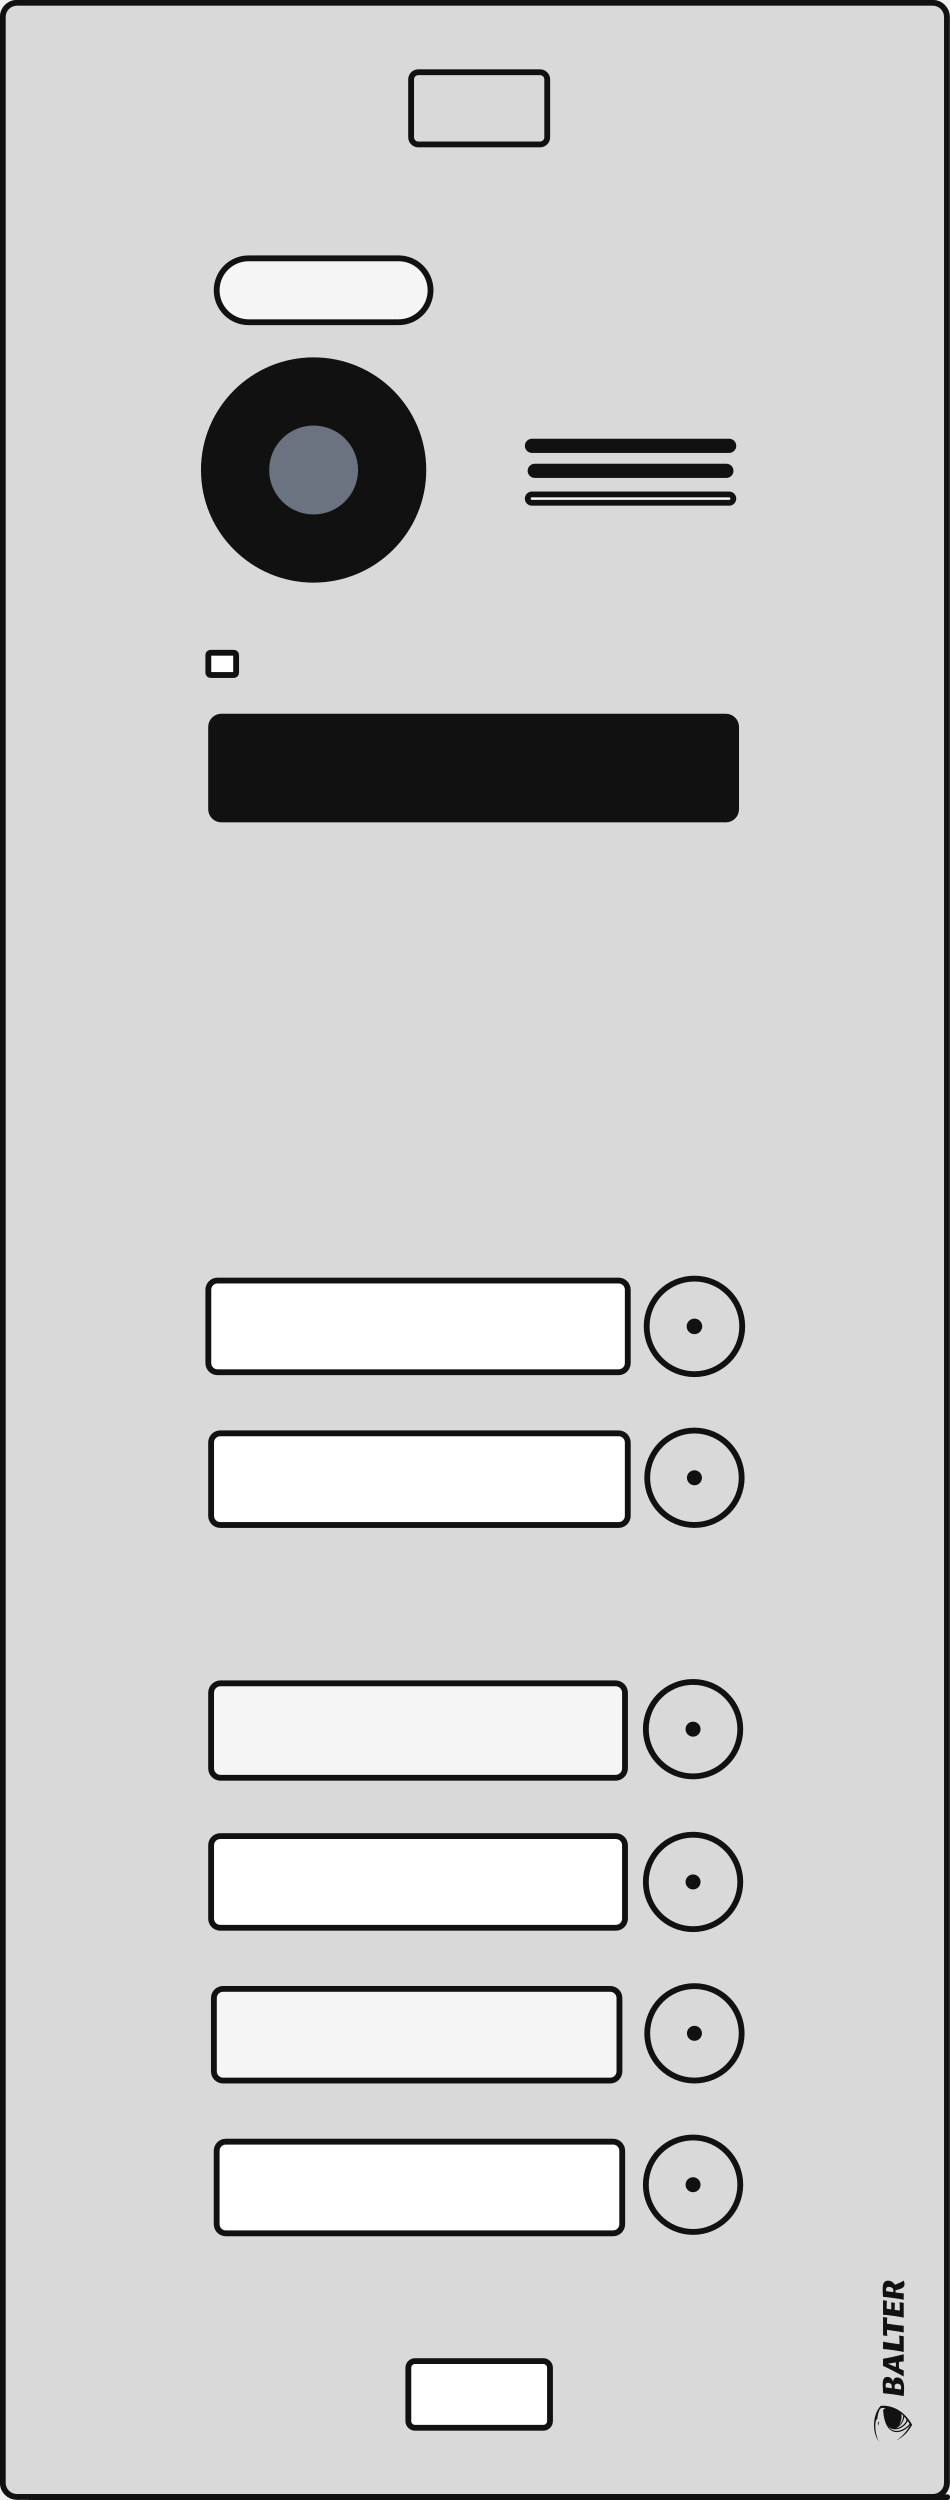
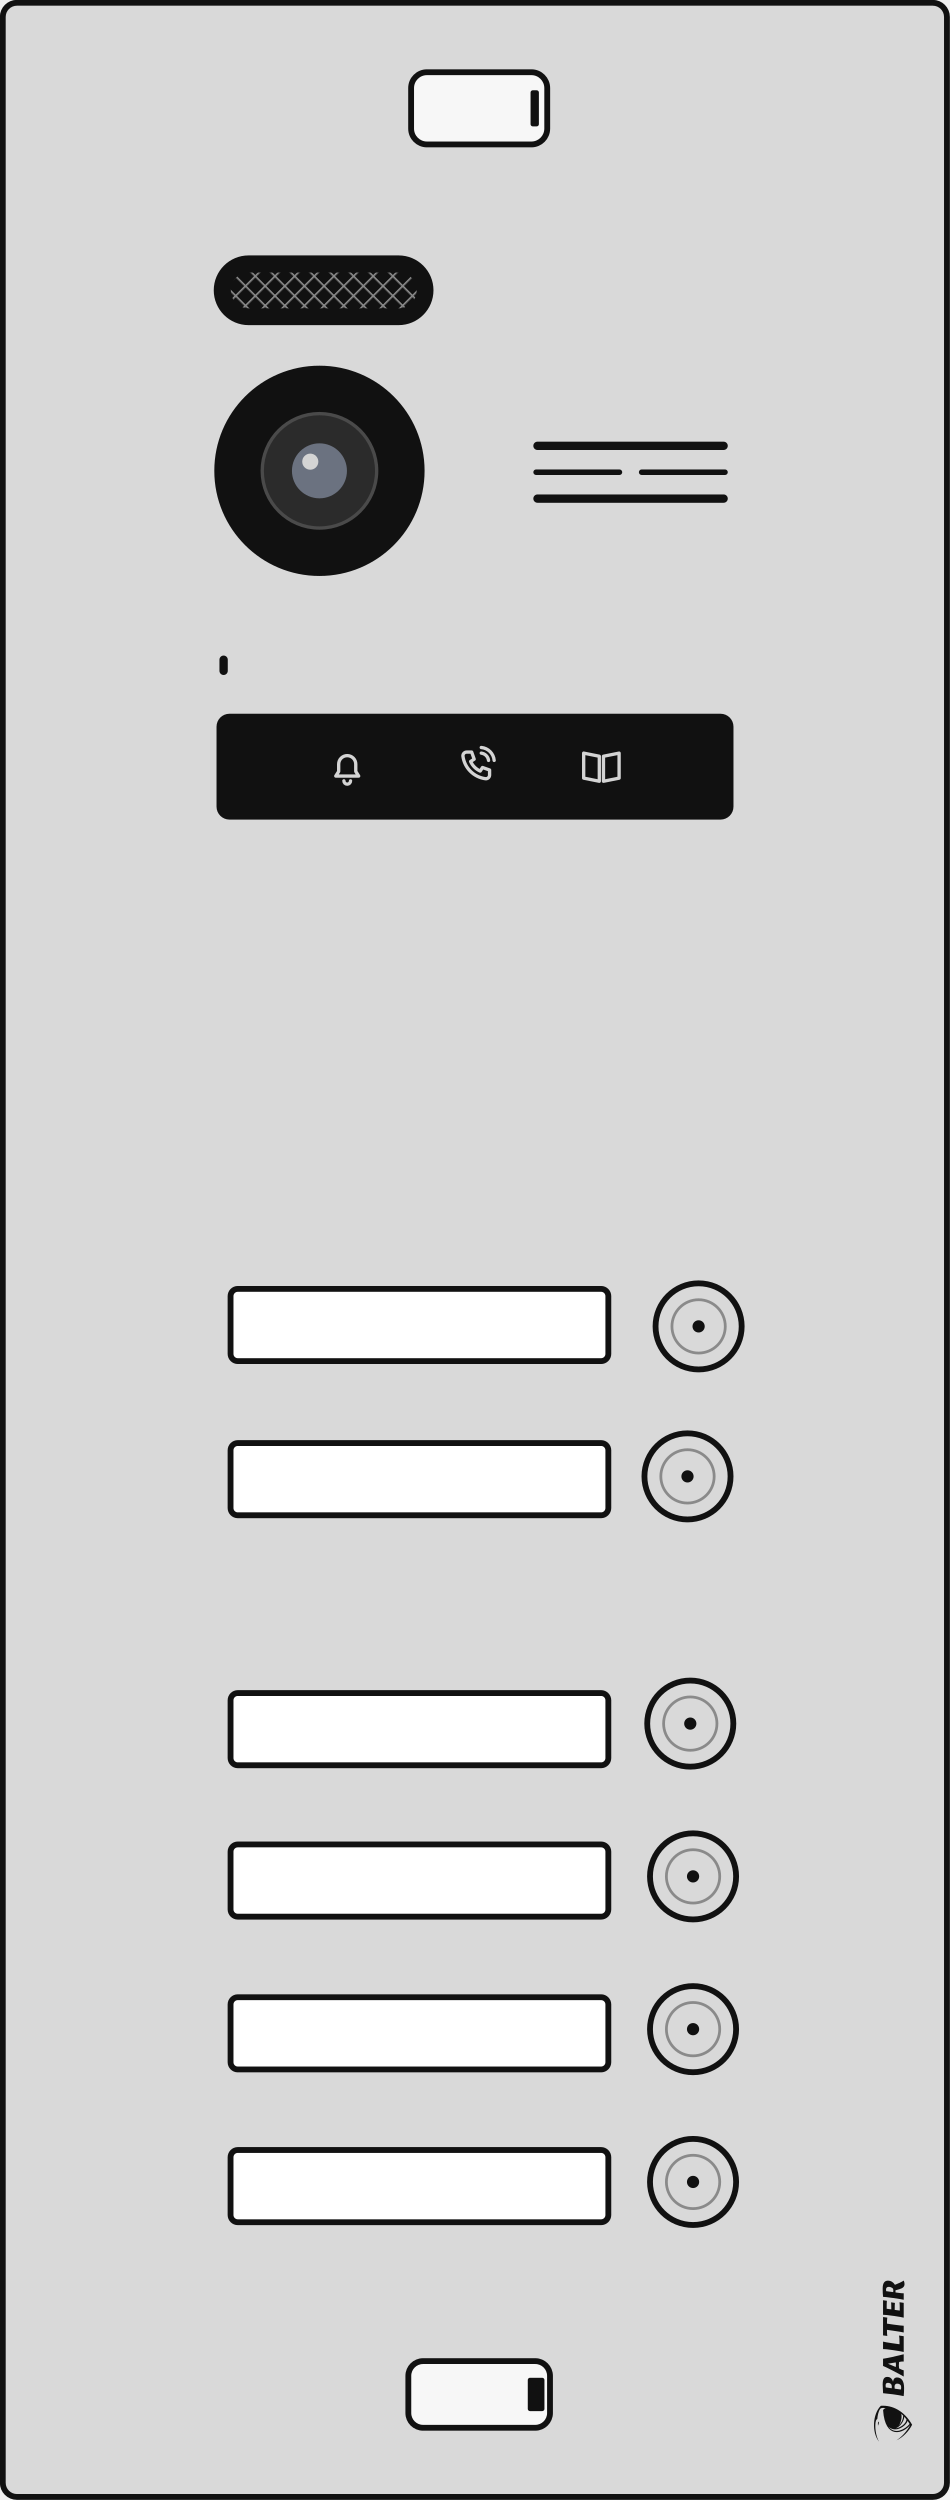
<svg xmlns="http://www.w3.org/2000/svg" viewBox="0 0 342 900" width="342" height="900" role="img" aria-label="EVO-HD-6FAM · Video-Türstation, 6 Klingeltaster (Skizze)">
+   <defs>
+     <pattern id="mesh" width="5" height="5" patternUnits="userSpaceOnUse" patternTransform="rotate(45)">
+       <path d="M0 0V5M0 0H5" stroke="#8a8a8a" stroke-width="1.2" />
+     </pattern>
+   </defs>
  <rect x="1.0" y="1.0" width="339.9" height="897.9" rx="5.1" fill="#D9D9D9" stroke="#111111" stroke-width="2.1" />
-   <circle cx="112.9" cy="169.2" r="39.5" fill="#111111" stroke="#111111" stroke-width="2.1" />
-   <circle cx="112.9" cy="169.2" r="16.0" fill="#6b7280" />
-   <rect x="76.0" y="258.0" width="189.0" height="37.0" rx="3.7" fill="#111111" stroke="#111111" stroke-width="2.1" />
-   <rect x="75.0" y="461.0" width="151.0" height="33.0" rx="3.3" fill="#FFFFFF" stroke="#111111" stroke-width="2.1" />
-   <rect x="76.0" y="516.0" width="150.0" height="33.0" rx="3.3" fill="#FFFFFF" stroke="#111111" stroke-width="2.1" />
-   <rect x="78.0" y="771.0" width="146.0" height="33.0" rx="3.3" fill="#FFFFFF" stroke="#111111" stroke-width="2.1" />
-   <rect x="76.0" y="661.0" width="149.0" height="33.0" rx="3.3" fill="#FFFFFF" stroke="#111111" stroke-width="2.1" />
-   <rect x="78.0" y="93.0" width="77.0" height="23.0" rx="11.5" fill="#F5F5F5" stroke="#111111" stroke-width="2.1" />
-   <rect x="76.0" y="606.0" width="149.0" height="34.0" rx="3.4" fill="#F5F5F5" stroke="#111111" stroke-width="2.1" />
-   <rect x="147.0" y="850.0" width="51.0" height="24.0" rx="2.4" fill="#FFFFFF" stroke="#111111" stroke-width="2.1" />
-   <rect x="77.0" y="716.0" width="146.0" height="33.0" rx="3.3" fill="#F5F5F5" stroke="#111111" stroke-width="2.1" />
-   <circle cx="250.0" cy="732.0" r="17.0" fill="#D9D9D9" stroke="#111111" stroke-width="2.1" />
-   <circle cx="250.0" cy="732.0" r="2.7" fill="#111111" />
-   <circle cx="250.0" cy="532.0" r="17.0" fill="#D9D9D9" stroke="#111111" stroke-width="2.1" />
-   <circle cx="250.0" cy="532.0" r="2.7" fill="#111111" />
-   <circle cx="249.5" cy="622.5" r="17.0" fill="#D9D9D9" stroke="#111111" stroke-width="2.1" />
-   <circle cx="249.5" cy="622.5" r="2.7" fill="#111111" />
-   <circle cx="250.0" cy="477.5" r="17.2" fill="#D9D9D9" stroke="#111111" stroke-width="2.1" />
-   <circle cx="250.0" cy="477.5" r="2.8" fill="#111111" />
-   <circle cx="249.5" cy="677.5" r="17.0" fill="#D9D9D9" stroke="#111111" stroke-width="2.1" />
-   <circle cx="249.5" cy="677.5" r="2.7" fill="#111111" />
-   <circle cx="249.5" cy="786.5" r="17.0" fill="#D9D9D9" stroke="#111111" stroke-width="2.1" />
-   <circle cx="249.5" cy="786.5" r="2.7" fill="#111111" />
-   <rect x="148.0" y="26.0" width="49.0" height="26.0" rx="2.6" fill="#D9D9D9" stroke="#111111" stroke-width="2.1" />
-   <rect x="190.0" y="159.0" width="74.0" height="3.0" rx="1.5" fill="#111111" stroke="#111111" stroke-width="2.1" />
-   <rect x="190.0" y="178.0" width="74.0" height="3.0" rx="1.5" fill="#F5F5F5" stroke="#111111" stroke-width="2.1" />
-   <rect x="191.0" y="168.0" width="72.0" height="3.0" rx="1.5" fill="#111111" stroke="#111111" stroke-width="2.1" />
-   <rect x="75.0" y="235.0" width="10.0" height="8.0" rx="0.8" fill="#FFFFFF" stroke="#111111" stroke-width="2.1" />
-   <path d="M8.0 0.0H333.0" stroke="#111111" stroke-width="2.1" stroke-linecap="round" />
-   <path d="M11.0 899.0H341.0" stroke="#111111" stroke-width="2.1" stroke-linecap="round" />
+   <circle cx="115.0" cy="169.5" r="36.8" fill="#111111" stroke="#111111" stroke-width="2.1" />
+   <circle cx="115.0" cy="169.5" r="20.6" fill="#2B2B2B" stroke="#4a4a4a" stroke-width="1.2" />
+   <circle cx="115.0" cy="169.5" r="9.9" fill="#6b7280" />
+   <circle cx="111.7" cy="166.2" r="2.9" fill="#D4D4D4" />
+   <rect x="192.0" y="159.0" width="70.0" height="3.0" rx="1.5" fill="#111111" />
+   <rect x="192.0" y="169.0" width="32.0" height="2.0" rx="1.0" fill="#111111" />
+   <rect x="230.0" y="169.0" width="32.0" height="2.0" rx="1.0" fill="#111111" />
+   <rect x="192.0" y="178.0" width="70.0" height="3.0" rx="1.5" fill="#111111" />
+   <rect x="79.0" y="236.0" width="3.0" height="7.0" rx="1.5" fill="#111111" />
+   <rect x="79.0" y="258.0" width="184.0" height="36.0" rx="3.6" fill="#111111" stroke="#111111" stroke-width="2.1" />
+   <path d="M6.5 16.5h11l-1.4-2.2V10.8a4.1 4.1 0 0 0-8.2 0v3.5z M10.4 18.8a1.6 1.6 0 0 0 3.2 0" transform="translate(116.0 267.0) scale(0.750)" fill="none" stroke="#D4D4D4" stroke-width="1.6" stroke-linecap="round" stroke-linejoin="round" />
+   <path d="M8 5h2.4l1.2 3.4-1.7 1.1a9 9 0 0 0 4.6 4.6l1.1-1.7 3.4 1.2V16a1.8 1.8 0 0 1-1.9 1.8A12.6 12.6 0 0 1 6.2 6.9 1.8 1.8 0 0 1 8 5z M15 5.5a4 4 0 0 1 3.5 3.5 M15 2.8a6.8 6.8 0 0 1 6.2 6.2" transform="translate(162.0 267.0) scale(0.750)" fill="none" stroke="#D4D4D4" stroke-width="1.6" stroke-linecap="round" stroke-linejoin="round" />
+   <path d="M3.5 5.5l7.5 1.5v12l-7.5-1.5z M20.5 5.5l-7.5 1.5v12l7.5-1.5z" transform="translate(207.5 267.0) scale(0.750)" fill="none" stroke="#D4D4D4" stroke-width="1.6" stroke-linecap="round" stroke-linejoin="round" />
+   <rect x="78.0" y="93.0" width="77.0" height="23.0" rx="11.5" fill="#111111" stroke="#111111" stroke-width="2.1" />
+   <rect x="83.1" y="98.1" width="66.9" height="12.9" rx="6.4" fill="url(#mesh)" />
+   <rect x="147.0" y="850.0" width="51.0" height="24.0" rx="5.3" fill="#F7F7F7" stroke="#111111" stroke-width="2.1" />
+   <rect x="190.0" y="856.0" width="6.0" height="12.0" rx="0.8" fill="#111111" />
+   <rect x="148.0" y="26.0" width="49.0" height="26.0" rx="5.7" fill="#F7F7F7" stroke="#111111" stroke-width="2.1" />
+   <rect x="191.0" y="32.5" width="3.0" height="13.0" rx="0.8" fill="#111111" />
+   <rect x="83.0" y="464.0" width="136.0" height="26.0" rx="2.6" fill="#FFFFFF" stroke="#111111" stroke-width="2.1" />
+   <rect x="83.0" y="519.5" width="136.0" height="26.0" rx="2.6" fill="#FFFFFF" stroke="#111111" stroke-width="2.1" />
+   <rect x="83.0" y="609.5" width="136.0" height="26.0" rx="2.6" fill="#FFFFFF" stroke="#111111" stroke-width="2.1" />
+   <rect x="83.0" y="664.0" width="136.0" height="26.0" rx="2.6" fill="#FFFFFF" stroke="#111111" stroke-width="2.1" />
+   <rect x="83.0" y="719.0" width="136.0" height="26.0" rx="2.6" fill="#FFFFFF" stroke="#111111" stroke-width="2.1" />
+   <rect x="83.0" y="774.0" width="136.0" height="26.0" rx="2.6" fill="#FFFFFF" stroke="#111111" stroke-width="2.1" />
+   <circle cx="251.5" cy="477.5" r="15.5" fill="#D9D9D9" stroke="#111111" stroke-width="2.1" />
+   <circle cx="251.5" cy="477.5" r="9.6" fill="none" stroke="#8a8a8a" stroke-width="1.0" />
+   <circle cx="251.5" cy="477.5" r="2.2" fill="#111111" />
+   <circle cx="247.5" cy="531.5" r="15.5" fill="#D9D9D9" stroke="#111111" stroke-width="2.1" />
+   <circle cx="247.5" cy="531.5" r="9.6" fill="none" stroke="#8a8a8a" stroke-width="1.0" />
+   <circle cx="247.5" cy="531.5" r="2.2" fill="#111111" />
+   <circle cx="248.5" cy="620.5" r="15.5" fill="#D9D9D9" stroke="#111111" stroke-width="2.1" />
+   <circle cx="248.5" cy="620.5" r="9.6" fill="none" stroke="#8a8a8a" stroke-width="1.0" />
+   <circle cx="248.5" cy="620.5" r="2.2" fill="#111111" />
+   <circle cx="249.5" cy="675.5" r="15.5" fill="#D9D9D9" stroke="#111111" stroke-width="2.1" />
+   <circle cx="249.5" cy="675.5" r="9.6" fill="none" stroke="#8a8a8a" stroke-width="1.0" />
+   <circle cx="249.5" cy="675.5" r="2.2" fill="#111111" />
+   <circle cx="249.5" cy="730.5" r="15.5" fill="#D9D9D9" stroke="#111111" stroke-width="2.1" />
+   <circle cx="249.5" cy="730.5" r="9.6" fill="none" stroke="#8a8a8a" stroke-width="1.0" />
+   <circle cx="249.5" cy="730.5" r="2.2" fill="#111111" />
+   <circle cx="249.5" cy="785.5" r="15.5" fill="#D9D9D9" stroke="#111111" stroke-width="2.1" />
+   <circle cx="249.5" cy="785.5" r="9.6" fill="none" stroke="#8a8a8a" stroke-width="1.0" />
+   <circle cx="249.5" cy="785.5" r="2.2" fill="#111111" />
  <g transform="translate(314.64 879.00) rotate(-90) scale(0.146)">
    <g>
      <path fill="#111111" d="M159.66,32.74c0,3.79-1.1,6.91-3.37,9.35-2.27,2.44-4.89,3.96-7.83,4.38l-.08.67c5.98.25,9.94,4.13,9.94,9.44,0,11.88-9.69,17.61-25.95,17.61-8.09,0-14.74-.34-20.05-1.01,1.6-7.67,2.95-15.42,3.96-23.08l.67-4.63c.59-4.46,1.43-12.22,2.53-23.08,11.21-.67,18.28-1.01,21.23-1.01,13.73,0,18.96,3.71,18.96,11.37ZM128.57,66.19c1.09.51,2.78.76,5.05.76,2.44,0,4.38-.42,5.73-1.18,2.44-2.11,3.71-5.05,3.71-8.68,0-5.31-4.63-7.5-12.38-6.07l-2.11,15.16ZM131.69,43.78c3.29.34,6.15.17,8.42-.51,3.29-1.85,4.97-4.8,4.97-8.85s-2.11-5.81-6.4-5.81c-2.53,0-4.13.17-4.89.42l-2.11,14.74Z" />
      <path fill="#111111" d="M197.65,73.26c.08-2.86,0-5.39-.42-7.5l-.76-3.88c-5.48-.84-10.78-.84-15.92,0l-1.68,3.45c-1.26,2.44-2.28,5.14-2.95,7.92h-15.33c3.62-6.23,8.68-15.5,15-27.88,6.4-12.38,10.11-20.05,11.12-23.08h17.78c.51,4.13,1.94,11.71,4.3,22.66,2.44,10.95,4.63,20.39,6.74,28.31h-17.86ZM191.92,35.02l-7.83,18.62c2.95.67,8.09.67,11.37,0l-3.12-18.62h-.42Z" />
      <path fill="#111111" d="M260.08,73.26h-38.92c.76-2.61,2.27-11.29,4.55-26.2l.34-2.78c1.6-10.19,2.36-17.52,2.27-21.99h18.37c-1.09,4.21-2.36,11.71-3.96,22.49l-2.53,18.11h3.62c8.68,0,14.57-.34,17.86-1.1l-1.6,11.46Z" />
      <path fill="#111111" d="M262.02,22.3h45.24l-1.35,10.53c-3.29-.59-7.5-.84-12.47-.84h-2.44l-2.36,16.17c-1.85,13.56-2.78,21.99-2.86,25.1h-16.6c.93-3.45,2.36-11.88,4.3-25.44l2.27-15.84h-2.19c-5.64,0-9.94.25-12.89.84l1.35-10.53Z" />
      <path fill="#111111" d="M342.3,73.26h-36.56c1.09-3.96,2.44-11.79,4.21-23.59l.42-3.54c1.6-10.87,2.44-18.79,2.53-23.84h35.89l-1.43,9.52c-3.29-.42-9.77-.59-19.63-.59l-1.52,11.46c8.85,0,14.57-.17,17.35-.51l-1.43,9.44c-2.36-.42-8.09-.59-17.19-.59l-1.68,12.55c10.87,0,17.69-.25,20.56-.67l-1.52,10.36Z" />
      <path fill="#111111" d="M349.89,73.26c.84-2.95,2.27-11.46,4.3-25.69l.42-3.62c1.6-10.45,2.36-17.61,2.44-21.57,5.22-.67,12.05-1.01,20.47-1.01,13.48,0,19.54,4.46,19.54,13.31,0,6.91-3.45,12.55-10.28,16.93,3.71,9.6,7.16,16.85,10.45,21.74-3.12,1.26-6.07,1.94-8.68,1.94-4.63,0-8.09-2.27-10.28-6.74-1.52-2.95-3.2-8.09-5.05-15.58h-5.22l-.51,3.12c-1.26,8.51-1.77,14.24-1.68,17.19h-15.92ZM374.91,29.63c-1.43,0-2.7.08-3.79.34l-2.36,17.35c3.45.59,6.23.51,8.42-.34,2.44-2.11,4.55-6.32,4.55-10.36,0-4.63-2.27-6.99-6.82-6.99Z" />
    </g>
    <path fill="#111111" fill-rule="evenodd" d="M88.47,16.84c1.96,29.28-12.88,57.77-46.76,77.16-15.73-7.73-31.89-23.39-38.41-38.72,8.72,13.9,22.74,26.14,38.01,34.13C19.99,72.29,4.11,27.42,77.59,22.41c2.47.81,4.61,4.01,5.05,6.37,0,0,2.52-10.94-2.61-14.21-5.13-3.27-15.31-5.77-24.05-6.47-.71-1.35-1.46-2.35-4.17-3.31C39.74,1.06,13.44,4.18,0,12.38,22.45-5.83,68.17-3.62,88.47,16.84h0ZM36.49,36.37c-19.83,14.75-6.48,40.39,7.33,51.43,1.56-.91,5.45-3.37,7.55-4.92-13.57-4.06-30.41-29.45-14.88-46.51h0ZM33,53.78c.61,9.04,9.84,24.66,21.42,26.41,1.67-1.14,4.85-3.42,7.01-5.42-12.51-1.04-24.93-11.43-28.42-20.98h0ZM39.25,60.44s9.22,11.12,24.85,11.49c1.18-1.09,2.91-2.55,4.69-4.65-10.71,2.62-24.91-2.22-29.54-6.84h0ZM39.28,9.78c1.4.61,3.68,1.6,7.36,2.43,1.64-.3,2.86-1.34,3.04-1.58-1.95-1.16-8.21-1.16-10.4-.85Z" />
  </g>
</svg>
